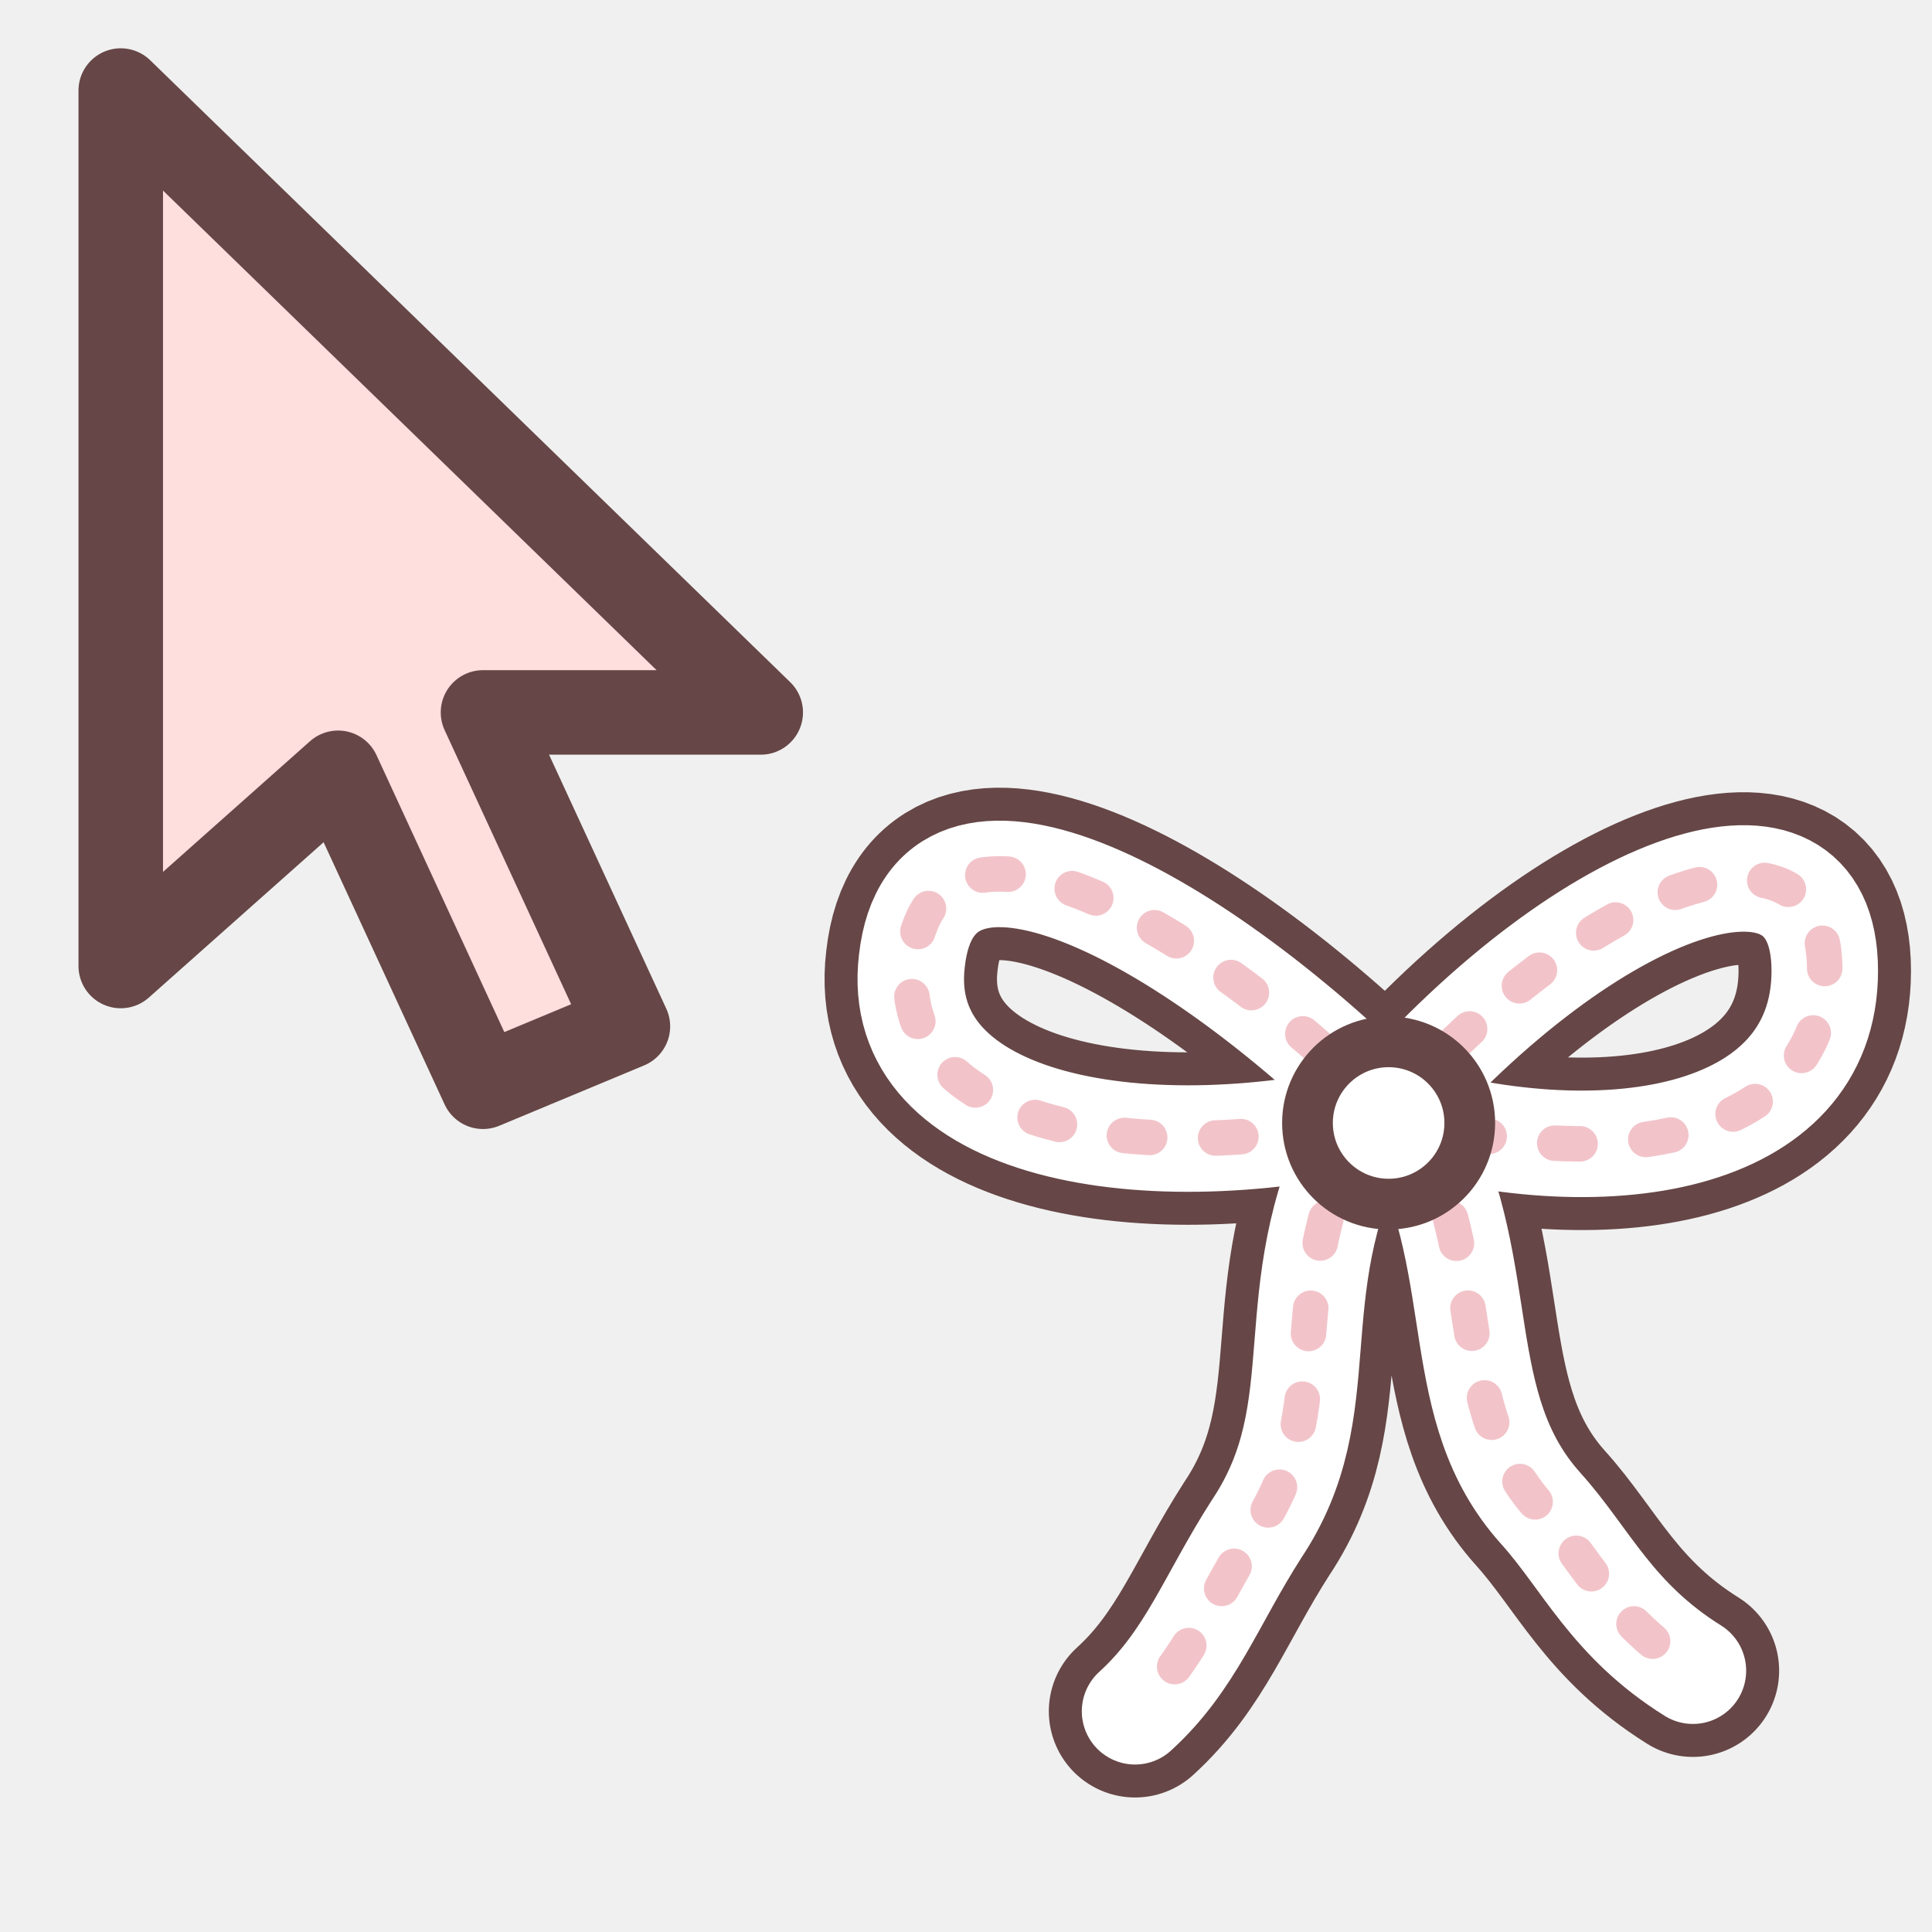
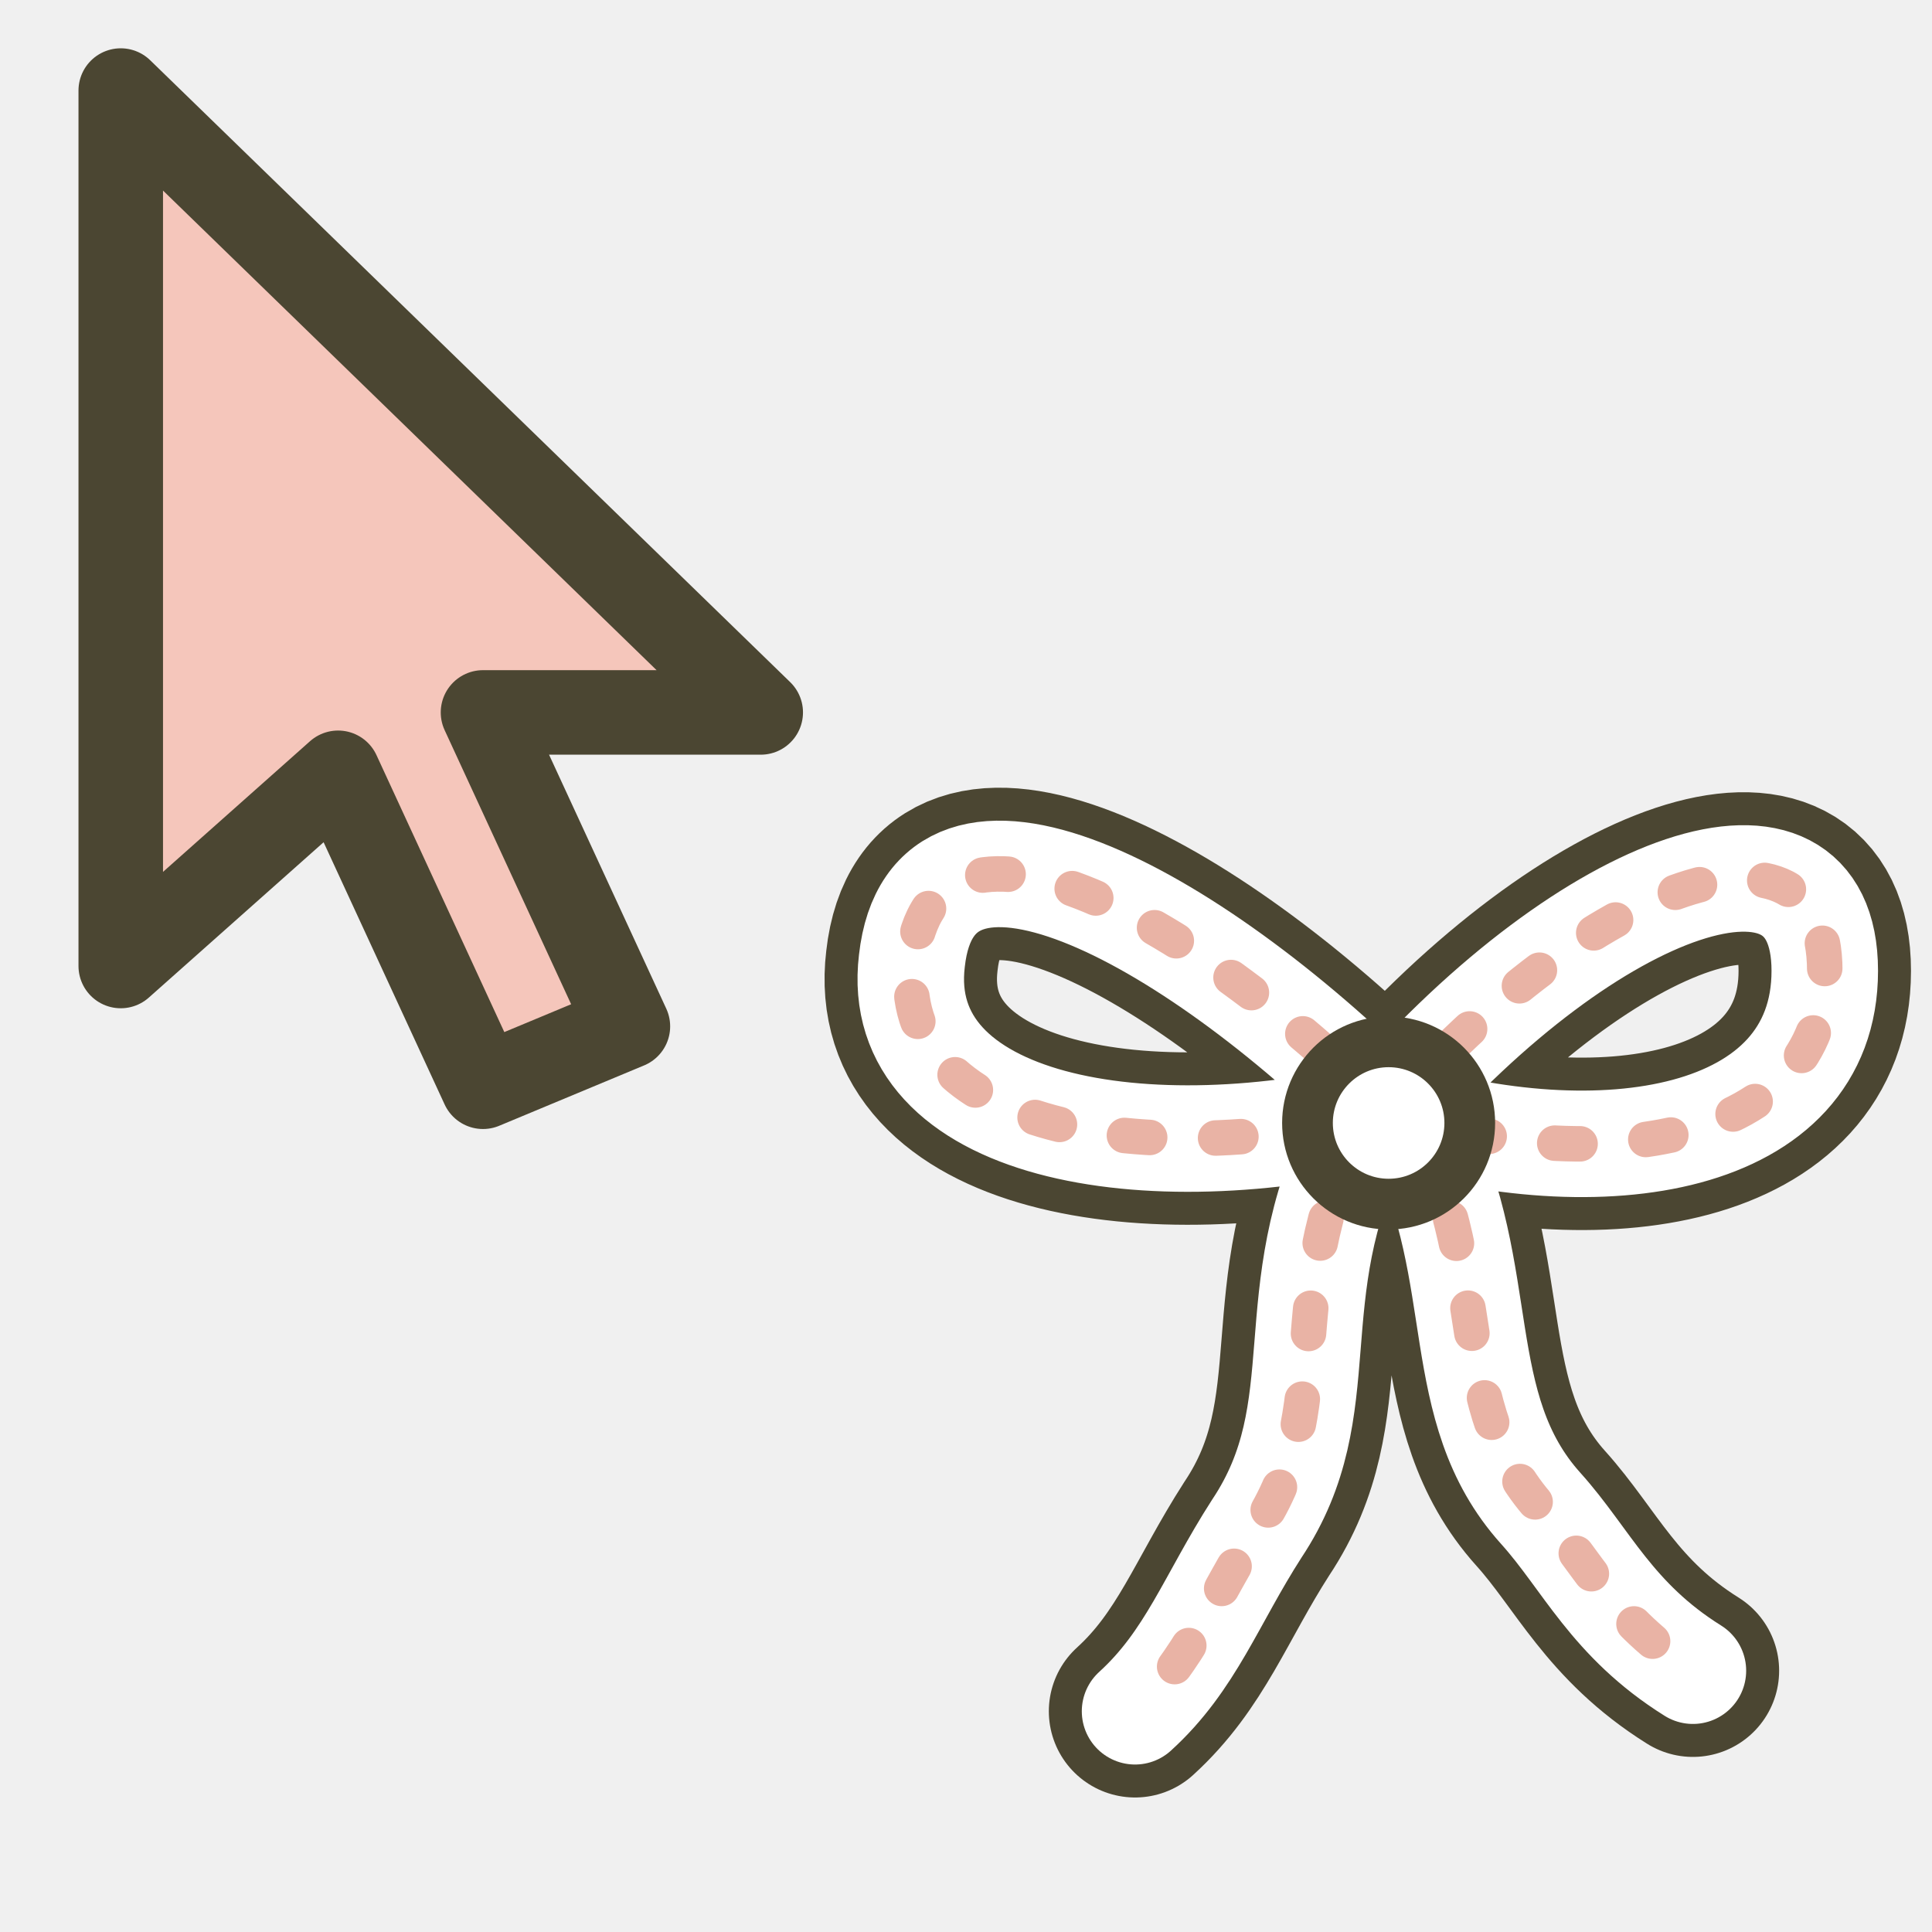
<svg xmlns="http://www.w3.org/2000/svg" width="32" height="32" viewBox="0 0 32 32">
-   <path d="M2 1.5V16l3.6-3.2L8 18l2.4-1L8 11.8h4.6z" fill="#ffdede" stroke="#664646" stroke-width="1.4" stroke-linejoin="round" />
+   <path d="M2 1.5V16l3.6-3.2L8 18l2.4-1L8 11.8h4.6z" fill="#f5c6bb" stroke="#4b4632" stroke-width="1.4" stroke-linejoin="round" />
  <g transform="translate(23 18.6) scale(0.84) translate(-23 -19.4)">
    <g fill="none" stroke-linecap="round" stroke-linejoin="round">
-       <path d="M23 19.2c-4-4-9-6.6-9.4-3-.4 3.3 4.6 4.2 9.4 3z M23 19.2c4-4.6 8.6-6.2 8.6-2.8 0 3.4-4.4 4.1-8.6 2.8z M22.4 19.6c-1.6 3.2-.4 5.4-2 7.8-.9 1.4-1.3 2.6-2.4 3.6 M23.6 19.6c1.4 2.8.6 5.4 2.4 7.4.9 1 1.4 2.2 3 3.2" stroke="#664646" stroke-width="3.4" />
+       <path d="M23 19.2c-4-4-9-6.6-9.4-3-.4 3.3 4.6 4.2 9.4 3z M23 19.2c4-4.6 8.6-6.2 8.6-2.8 0 3.4-4.4 4.1-8.6 2.8z M22.4 19.6c-1.6 3.2-.4 5.4-2 7.8-.9 1.4-1.3 2.6-2.4 3.6 M23.6 19.6c1.4 2.8.6 5.4 2.4 7.4.9 1 1.4 2.2 3 3.2" stroke="#4b4632" stroke-width="3.4" />
      <path d="M23 19.2c-4-4-9-6.6-9.4-3-.4 3.3 4.6 4.2 9.4 3z M23 19.2c4-4.6 8.6-6.2 8.6-2.8 0 3.4-4.4 4.1-8.6 2.8z M22.4 19.6c-1.6 3.2-.4 5.4-2 7.8-.9 1.4-1.3 2.6-2.4 3.6 M23.6 19.6c1.4 2.8.6 5.4 2.4 7.4.9 1 1.4 2.2 3 3.2" stroke="#fff" stroke-width="2.1" />
-       <path d="M23 19.2c-4-4-9-6.6-9.4-3-.4 3.3 4.6 4.2 9.4 3z M23 19.2c4-4.6 8.6-6.2 8.6-2.8 0 3.4-4.4 4.1-8.6 2.8z M22.4 19.6c-1.6 3.2-.4 5.4-2 7.8-.9 1.4-1.3 2.6-2.4 3.6 M23.6 19.6c1.4 2.8.6 5.4 2.4 7.4.9 1 1.4 2.2 3 3.2" stroke="#f2c4ca" stroke-width="0.7" stroke-dasharray="0.5 1.3" />
+       <path d="M23 19.2c-4-4-9-6.6-9.4-3-.4 3.3 4.6 4.2 9.4 3z M23 19.2c4-4.6 8.6-6.2 8.6-2.8 0 3.4-4.4 4.1-8.6 2.8z M22.4 19.6c-1.6 3.2-.4 5.4-2 7.8-.9 1.4-1.3 2.6-2.4 3.6 M23.6 19.6c1.4 2.8.6 5.4 2.4 7.4.9 1 1.4 2.2 3 3.2" stroke="#e9b3a5" stroke-width="0.7" stroke-dasharray="0.5 1.3" />
    </g>
-     <circle cx="23" cy="19.4" r="1.6" fill="#fff" stroke="#664646" stroke-width="1" />
+     <circle cx="23" cy="19.4" r="1.6" fill="#fff" stroke="#4b4632" stroke-width="1" />
  </g>
</svg>
